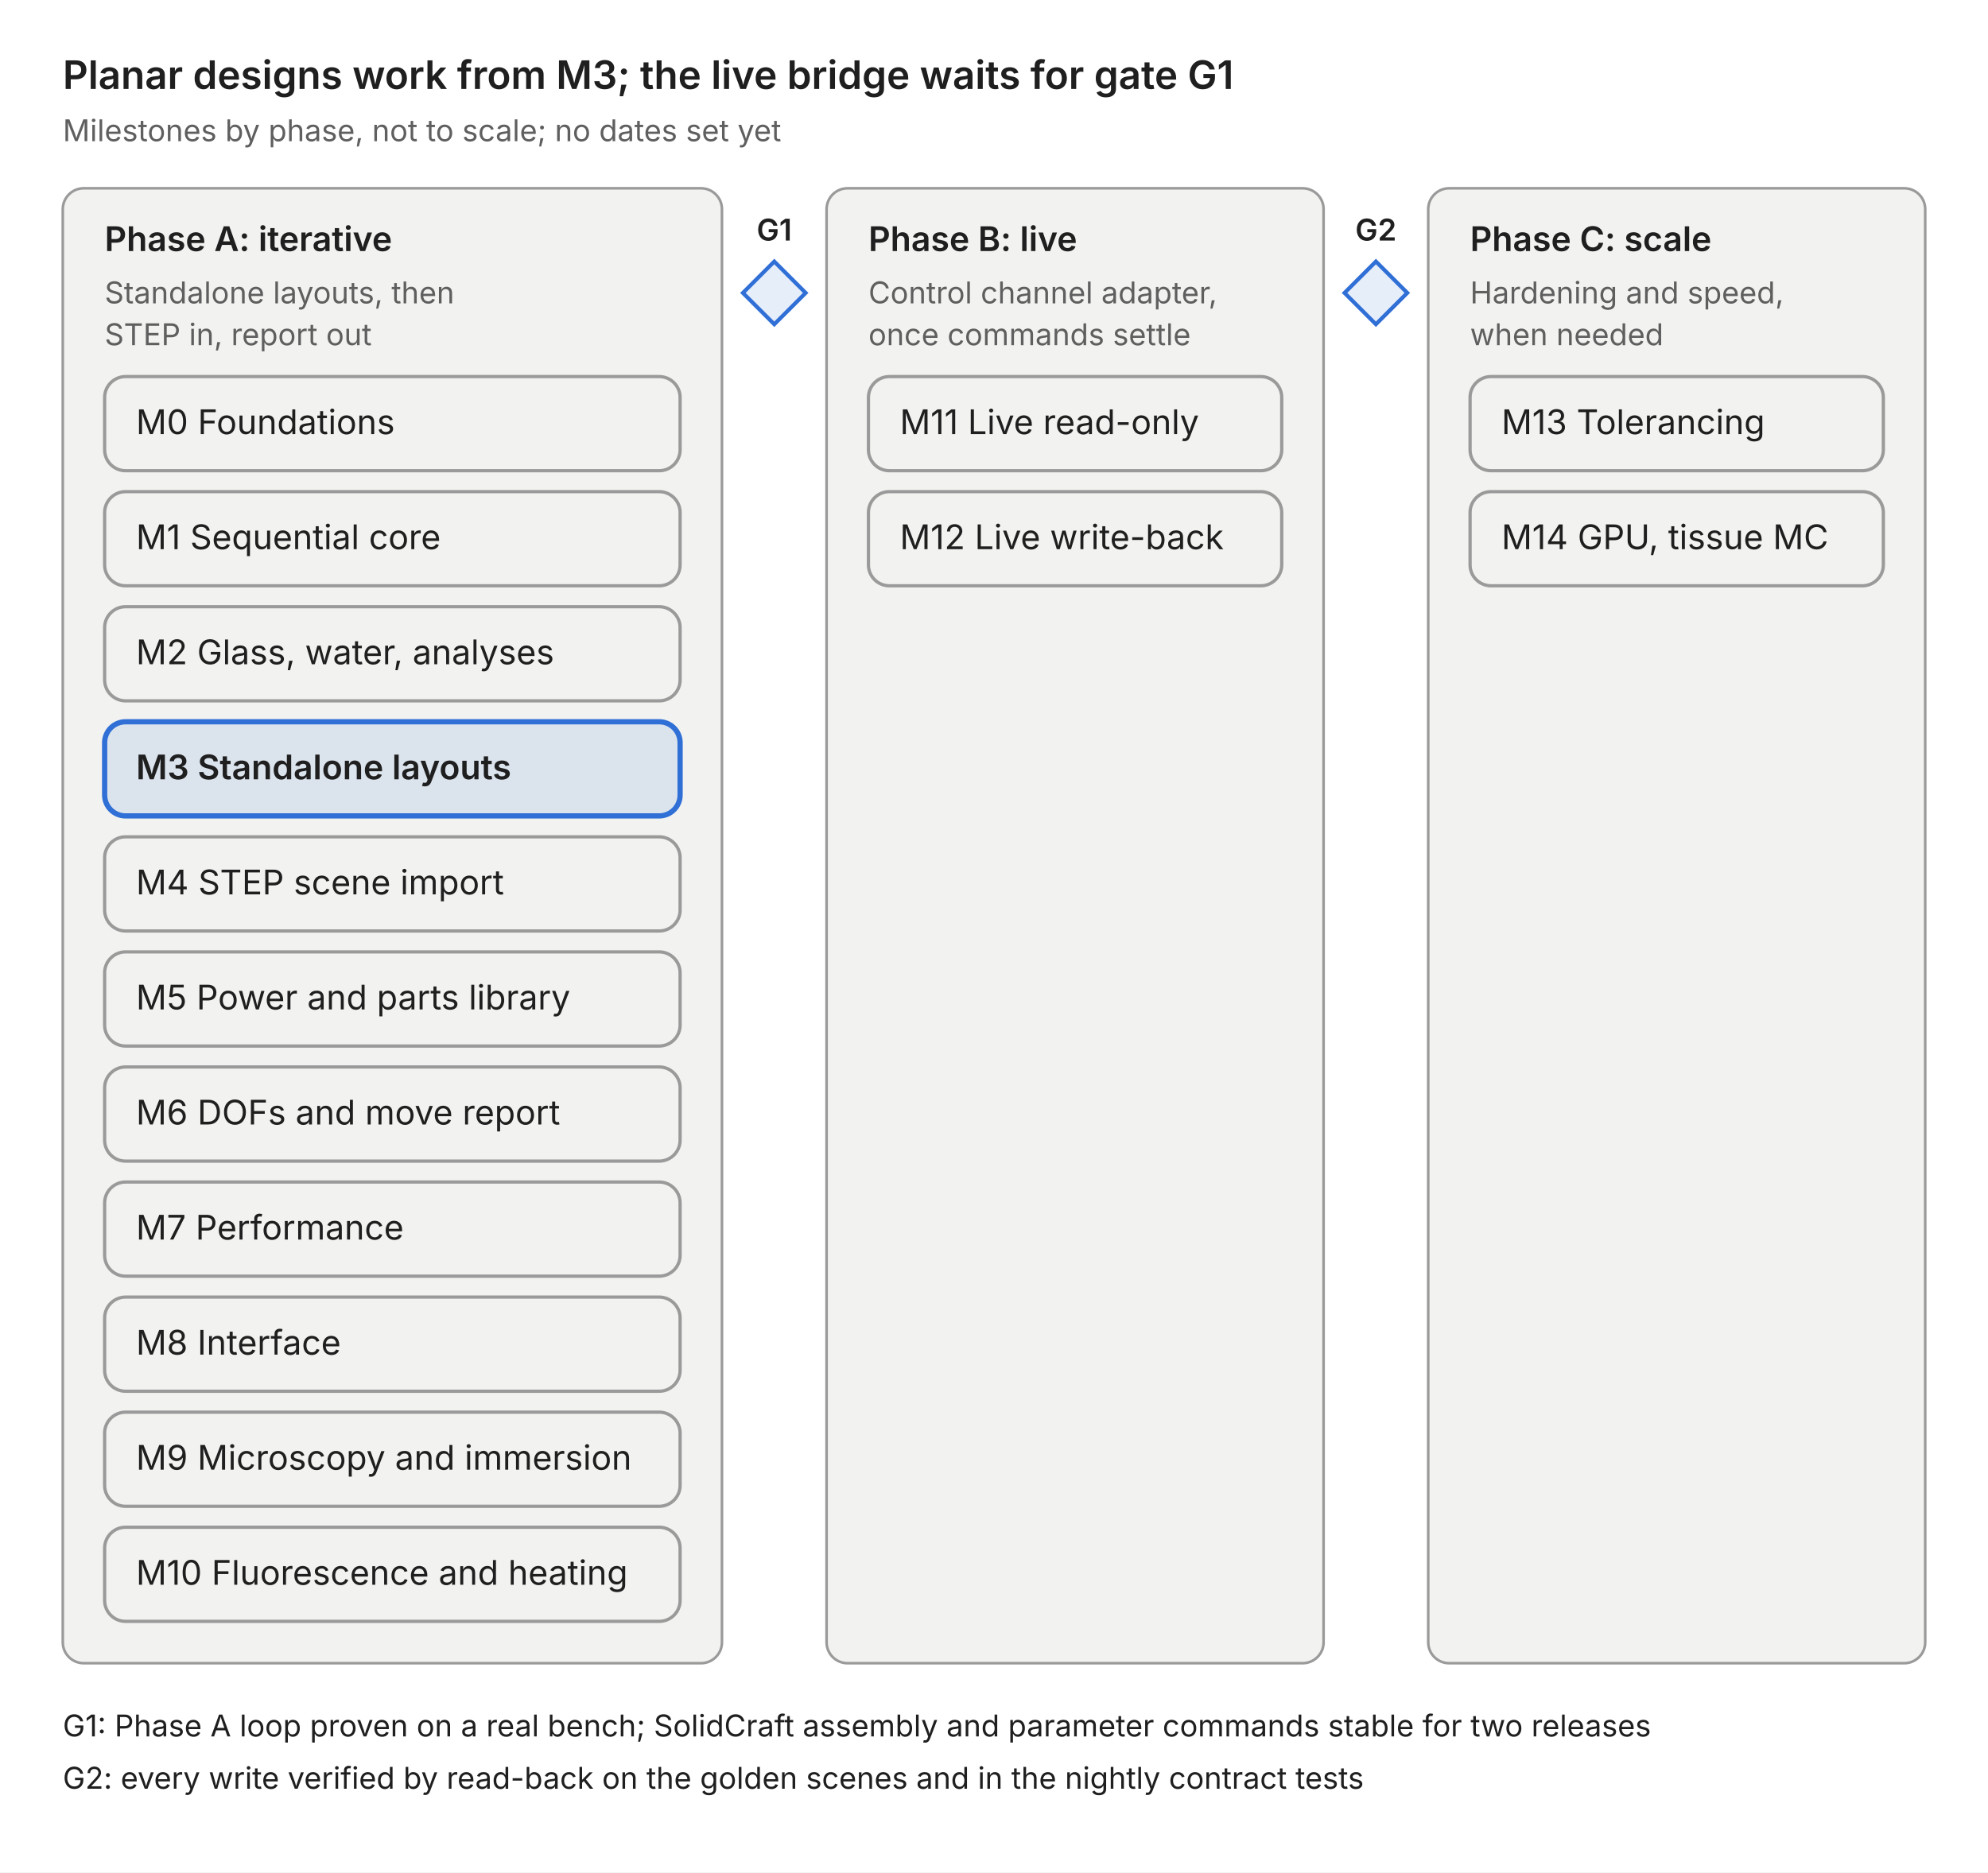
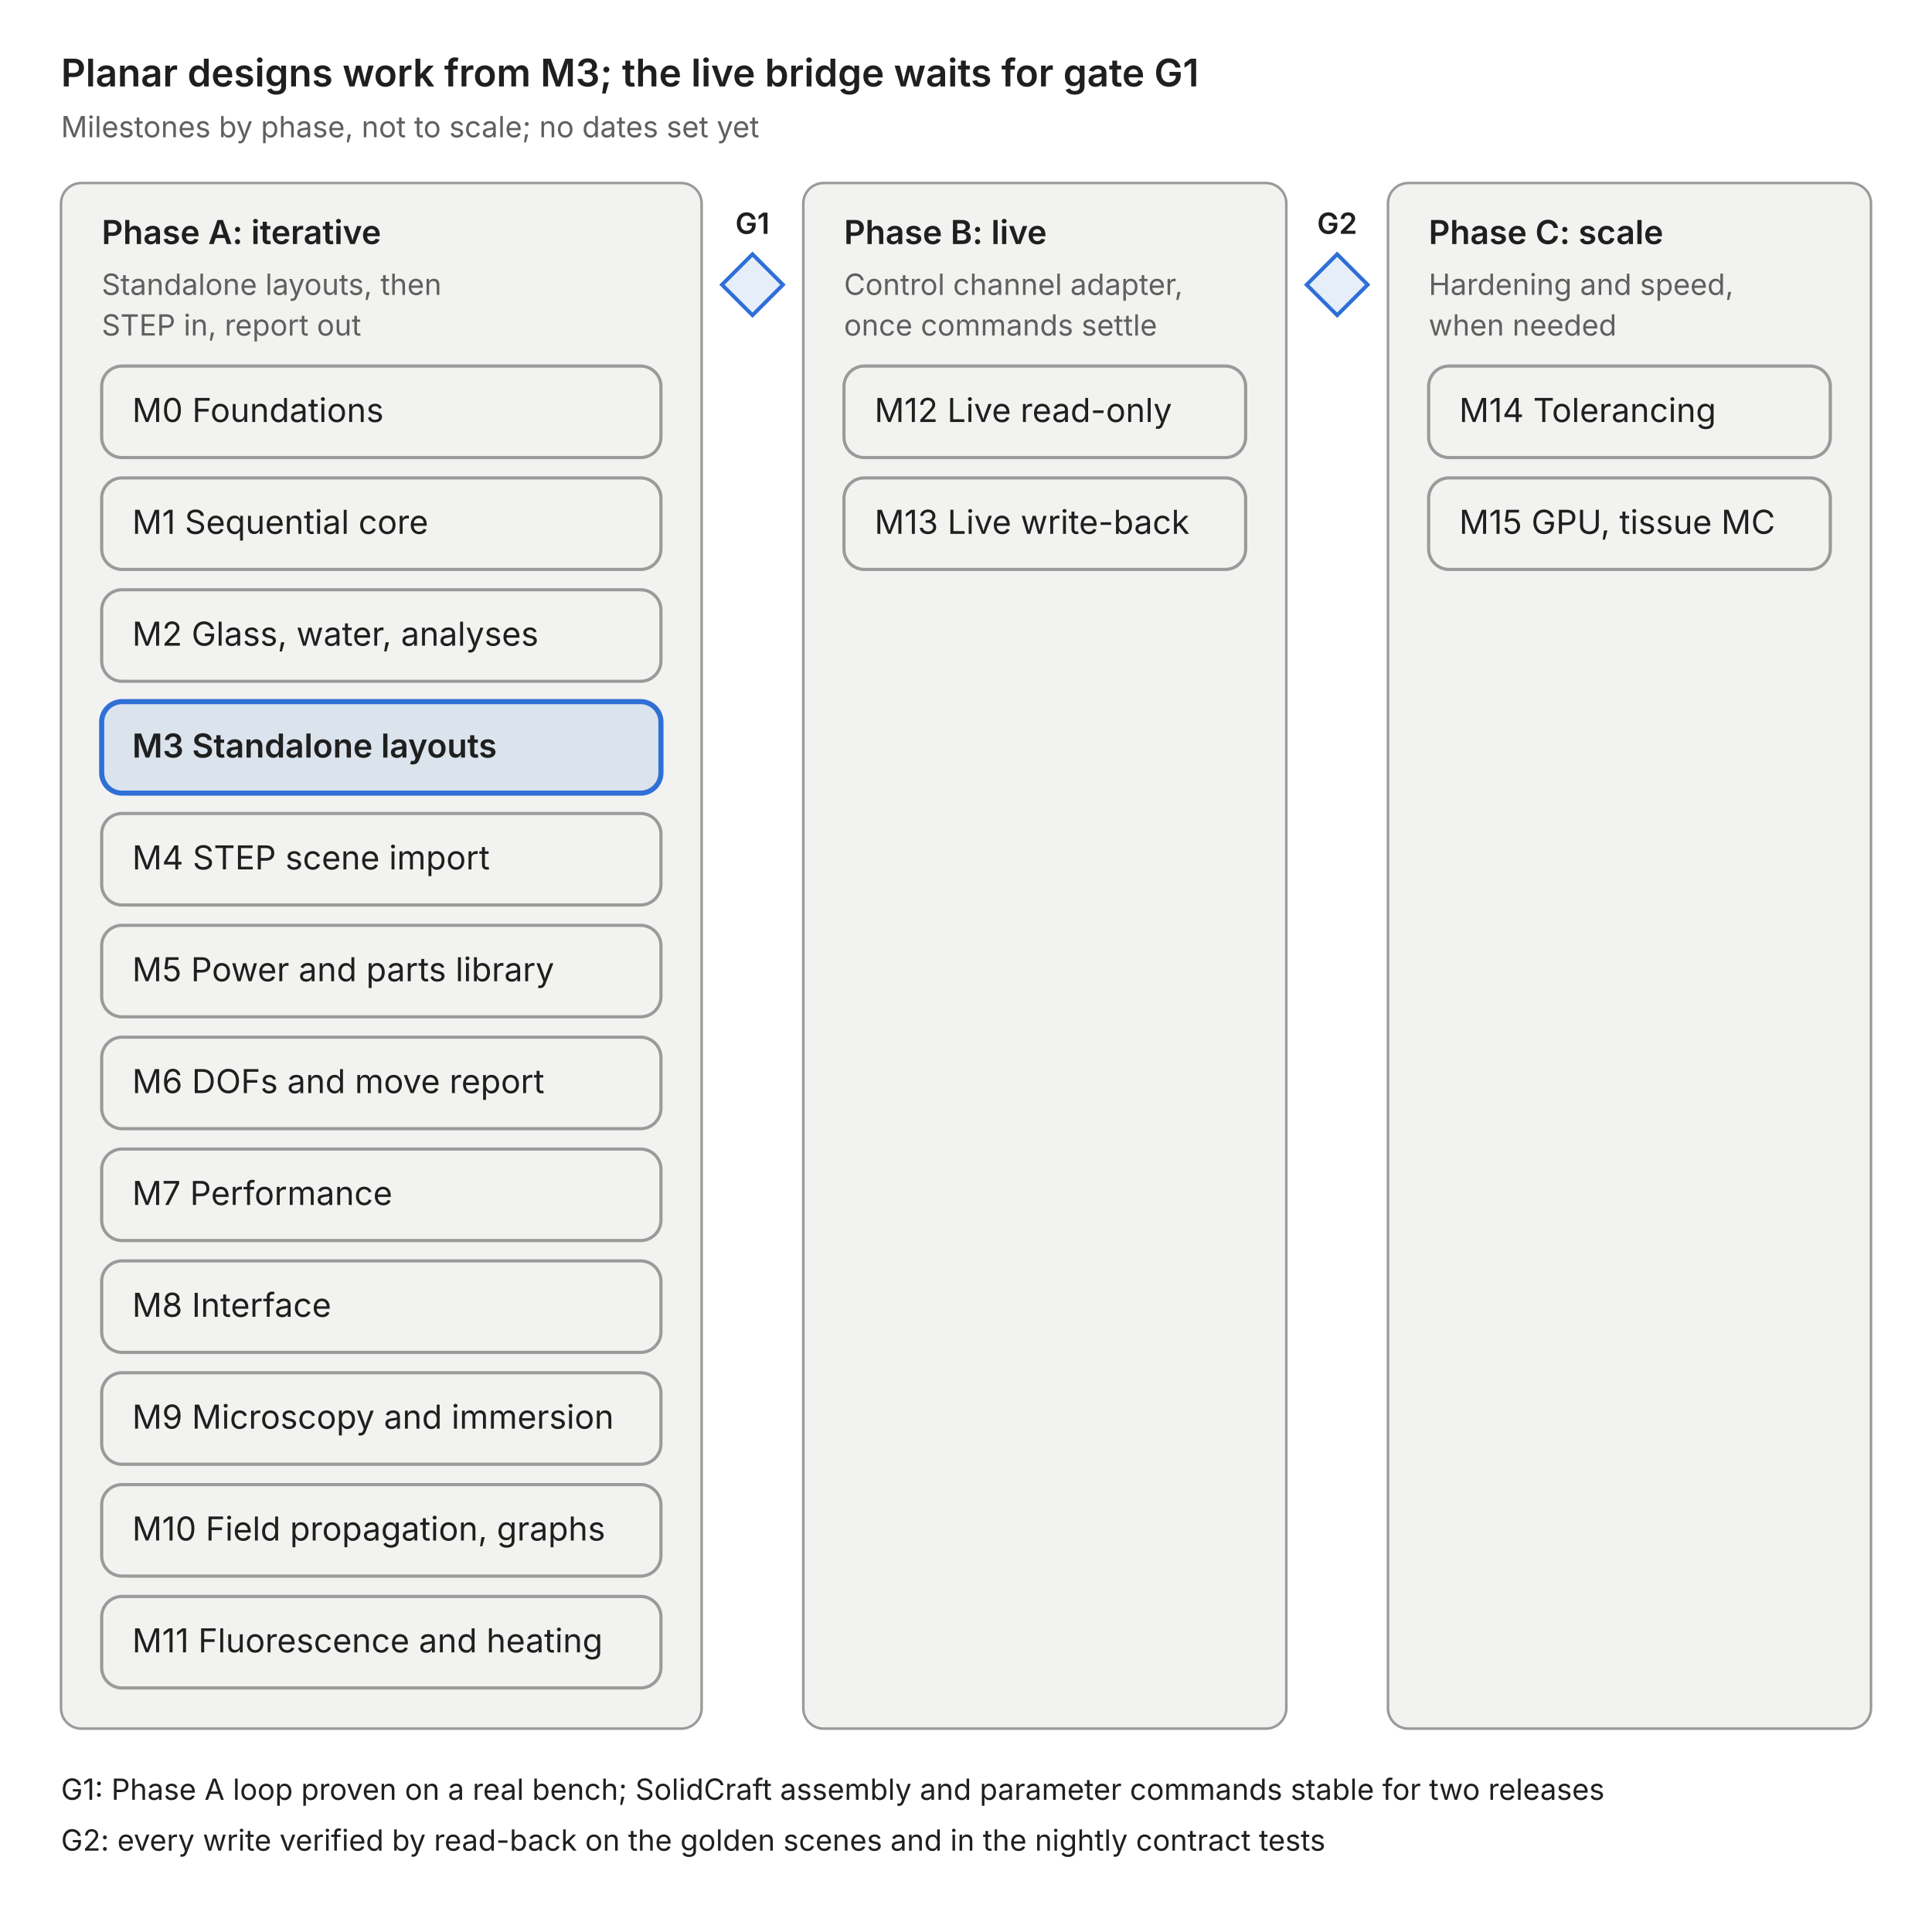
- <svg xmlns="http://www.w3.org/2000/svg" viewBox="0 0 760 716" role="img" aria-label="Planar designs work from M3; the live bridge waits for gate G1" font-family="system-ui, -apple-system, Segoe UI, sans-serif" font-size="13">
-   <rect width="760" height="716" fill="#ffffff" />
+ <svg xmlns="http://www.w3.org/2000/svg" viewBox="0 0 760 760" role="img" aria-label="Planar designs work from M3; the live bridge waits for gate G1" font-family="system-ui, -apple-system, Segoe UI, sans-serif" font-size="13">
+   <rect width="760" height="760" fill="#ffffff" />
  <text x="24" y="34" font-size="15" font-weight="600" fill="#1f1f1f">Planar designs work from M3; the live bridge waits for gate G1</text>
  <text x="24" y="54" font-size="11.5" fill="#5f5f5f">Milestones by phase, not to scale; no dates set yet</text>
-   <rect x="24" y="72" width="252" height="564" rx="8" fill="#f2f2f0" stroke="#9a9a9a" />
+   <rect x="24" y="72" width="252" height="608" rx="8" fill="#f2f2f0" stroke="#9a9a9a" />
  <text x="40" y="96" font-weight="600" fill="#1f1f1f">Phase A: iterative</text>
  <text x="40" y="116" font-size="11.5" fill="#5f5f5f">Standalone layouts, then</text>
  <text x="40" y="132" font-size="11.5" fill="#5f5f5f">STEP in, report out</text>
  <rect x="40" y="144" width="220" height="36" rx="8" fill="none" fill-opacity="1" stroke="#9a9a9a" stroke-width="1.25" />
  <text x="52" y="166" fill="#1f1f1f">M0 Foundations</text>
  <rect x="40" y="188" width="220" height="36" rx="8" fill="none" fill-opacity="1" stroke="#9a9a9a" stroke-width="1.25" />
  <text x="52" y="210" fill="#1f1f1f">M1 Sequential core</text>
  <rect x="40" y="232" width="220" height="36" rx="8" fill="none" fill-opacity="1" stroke="#9a9a9a" stroke-width="1.25" />
  <text x="52" y="254" fill="#1f1f1f">M2 Glass, water, analyses</text>
  <rect x="40" y="276" width="220" height="36" rx="8" fill="#2f6fd6" fill-opacity="0.12" stroke="#2f6fd6" stroke-width="2" />
  <text x="52" y="298" fill="#1f1f1f" font-weight="600">M3 Standalone layouts</text>
  <rect x="40" y="320" width="220" height="36" rx="8" fill="none" fill-opacity="1" stroke="#9a9a9a" stroke-width="1.25" />
  <text x="52" y="342" fill="#1f1f1f">M4 STEP scene import</text>
  <rect x="40" y="364" width="220" height="36" rx="8" fill="none" fill-opacity="1" stroke="#9a9a9a" stroke-width="1.25" />
  <text x="52" y="386" fill="#1f1f1f">M5 Power and parts library</text>
  <rect x="40" y="408" width="220" height="36" rx="8" fill="none" fill-opacity="1" stroke="#9a9a9a" stroke-width="1.25" />
  <text x="52" y="430" fill="#1f1f1f">M6 DOFs and move report</text>
  <rect x="40" y="452" width="220" height="36" rx="8" fill="none" fill-opacity="1" stroke="#9a9a9a" stroke-width="1.25" />
  <text x="52" y="474" fill="#1f1f1f">M7 Performance</text>
  <rect x="40" y="496" width="220" height="36" rx="8" fill="none" fill-opacity="1" stroke="#9a9a9a" stroke-width="1.25" />
  <text x="52" y="518" fill="#1f1f1f">M8 Interface</text>
  <rect x="40" y="540" width="220" height="36" rx="8" fill="none" fill-opacity="1" stroke="#9a9a9a" stroke-width="1.25" />
  <text x="52" y="562" fill="#1f1f1f">M9 Microscopy and immersion</text>
  <rect x="40" y="584" width="220" height="36" rx="8" fill="none" fill-opacity="1" stroke="#9a9a9a" stroke-width="1.25" />
-   <text x="52" y="606" fill="#1f1f1f">M10 Fluorescence and heating</text>
+   <text x="52" y="606" fill="#1f1f1f">M10 Field propagation, graphs</text>
+   <rect x="40" y="628" width="220" height="36" rx="8" fill="none" fill-opacity="1" stroke="#9a9a9a" stroke-width="1.25" />
+   <text x="52" y="650" fill="#1f1f1f">M11 Fluorescence and heating</text>
  <polygon points="284,112 296,100 308,112 296,124" fill="#2f6fd6" fill-opacity="0.12" stroke="#2f6fd6" stroke-width="1.5" />
  <text x="296" y="92" text-anchor="middle" font-size="11.5" font-weight="600" fill="#1f1f1f">G1</text>
-   <rect x="316" y="72" width="190" height="564" rx="8" fill="#f2f2f0" stroke="#9a9a9a" />
+   <rect x="316" y="72" width="190" height="608" rx="8" fill="#f2f2f0" stroke="#9a9a9a" />
  <text x="332" y="96" font-weight="600" fill="#1f1f1f">Phase B: live</text>
  <text x="332" y="116" font-size="11.5" fill="#5f5f5f">Control channel adapter,</text>
  <text x="332" y="132" font-size="11.5" fill="#5f5f5f">once commands settle</text>
  <rect x="332" y="144" width="158" height="36" rx="8" fill="none" fill-opacity="1" stroke="#9a9a9a" stroke-width="1.25" />
-   <text x="344" y="166" fill="#1f1f1f">M11 Live read-only</text>
+   <text x="344" y="166" fill="#1f1f1f">M12 Live read-only</text>
  <rect x="332" y="188" width="158" height="36" rx="8" fill="none" fill-opacity="1" stroke="#9a9a9a" stroke-width="1.25" />
-   <text x="344" y="210" fill="#1f1f1f">M12 Live write-back</text>
+   <text x="344" y="210" fill="#1f1f1f">M13 Live write-back</text>
  <polygon points="514,112 526,100 538,112 526,124" fill="#2f6fd6" fill-opacity="0.12" stroke="#2f6fd6" stroke-width="1.5" />
  <text x="526" y="92" text-anchor="middle" font-size="11.5" font-weight="600" fill="#1f1f1f">G2</text>
-   <rect x="546" y="72" width="190" height="564" rx="8" fill="#f2f2f0" stroke="#9a9a9a" />
+   <rect x="546" y="72" width="190" height="608" rx="8" fill="#f2f2f0" stroke="#9a9a9a" />
  <text x="562" y="96" font-weight="600" fill="#1f1f1f">Phase C: scale</text>
  <text x="562" y="116" font-size="11.5" fill="#5f5f5f">Hardening and speed,</text>
  <text x="562" y="132" font-size="11.5" fill="#5f5f5f">when needed</text>
  <rect x="562" y="144" width="158" height="36" rx="8" fill="none" fill-opacity="1" stroke="#9a9a9a" stroke-width="1.25" />
-   <text x="574" y="166" fill="#1f1f1f">M13 Tolerancing</text>
+   <text x="574" y="166" fill="#1f1f1f">M14 Tolerancing</text>
  <rect x="562" y="188" width="158" height="36" rx="8" fill="none" fill-opacity="1" stroke="#9a9a9a" stroke-width="1.25" />
-   <text x="574" y="210" fill="#1f1f1f">M14 GPU, tissue MC</text>
-   <text x="24" y="664" font-size="11.5" fill="#1f1f1f">G1: Phase A loop proven on a real bench; SolidCraft assembly and parameter commands stable for two releases</text>
-   <text x="24" y="684" font-size="11.5" fill="#1f1f1f">G2: every write verified by read-back on the golden scenes and in the nightly contract tests</text>
+   <text x="574" y="210" fill="#1f1f1f">M15 GPU, tissue MC</text>
+   <text x="24" y="708" font-size="11.5" fill="#1f1f1f">G1: Phase A loop proven on a real bench; SolidCraft assembly and parameter commands stable for two releases</text>
+   <text x="24" y="728" font-size="11.5" fill="#1f1f1f">G2: every write verified by read-back on the golden scenes and in the nightly contract tests</text>
</svg>
